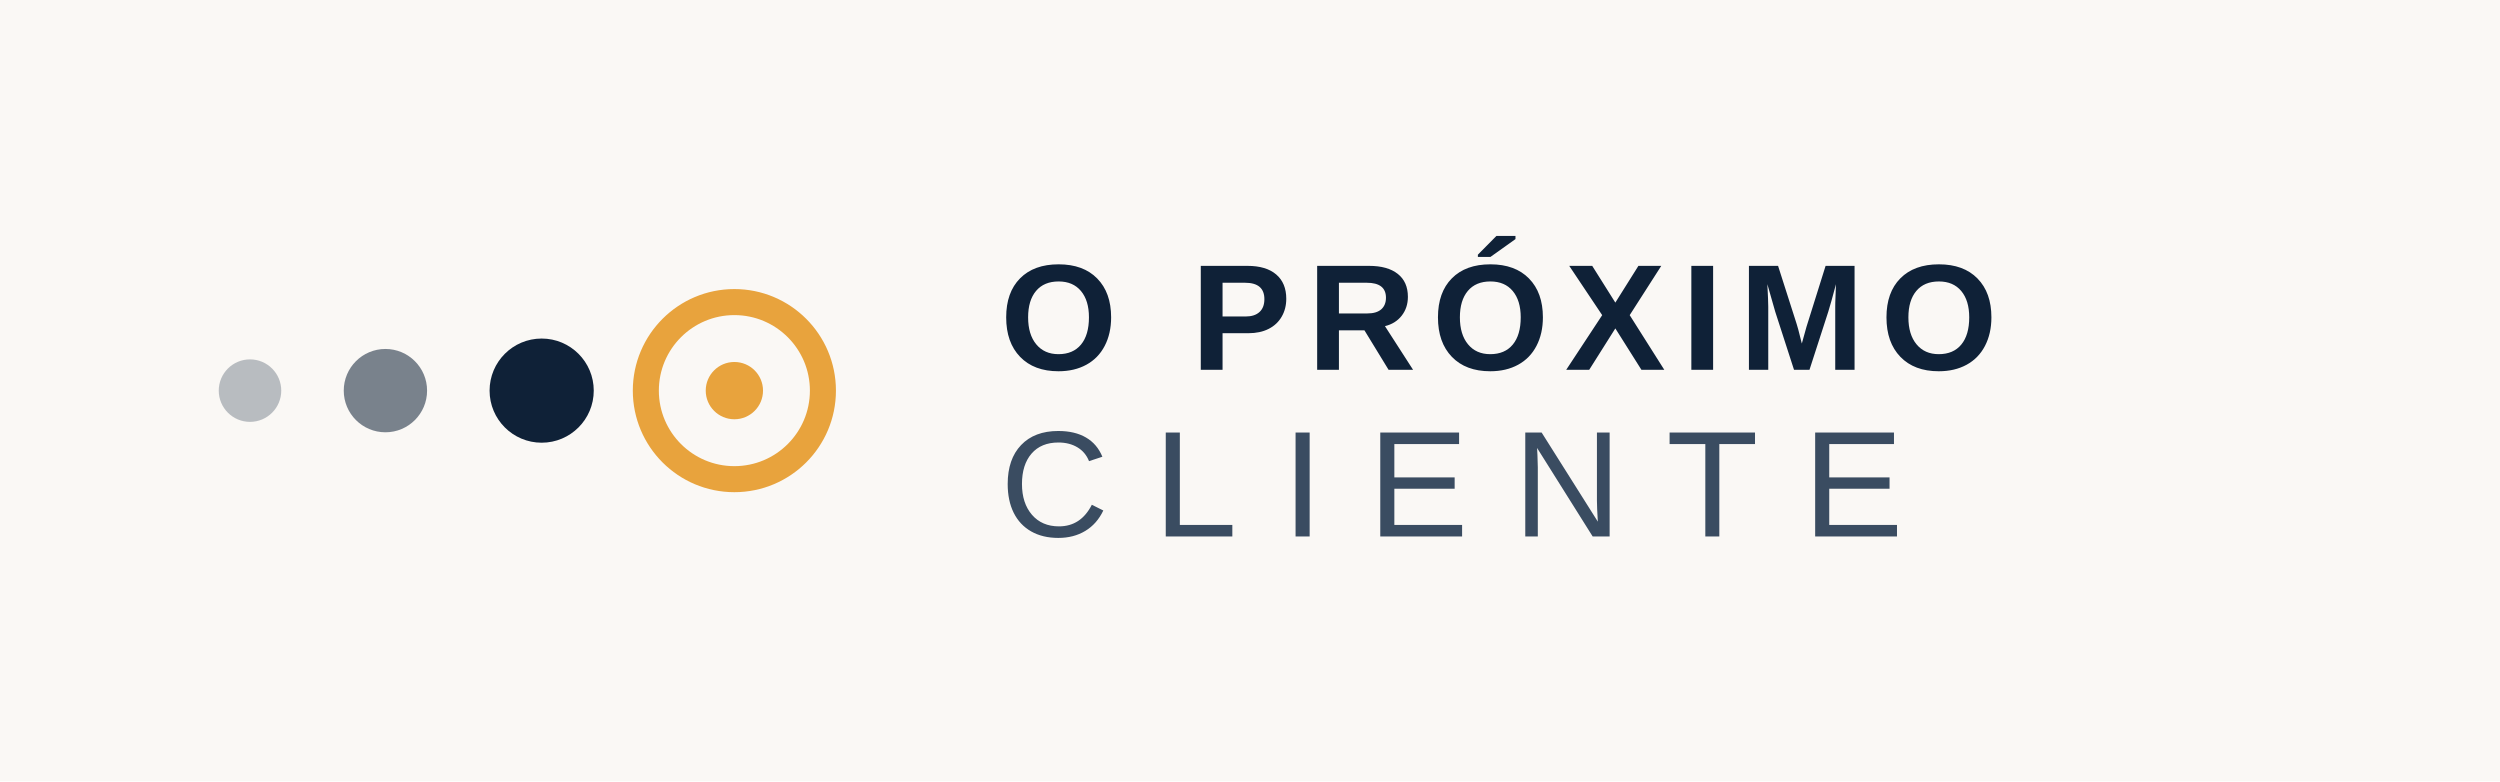
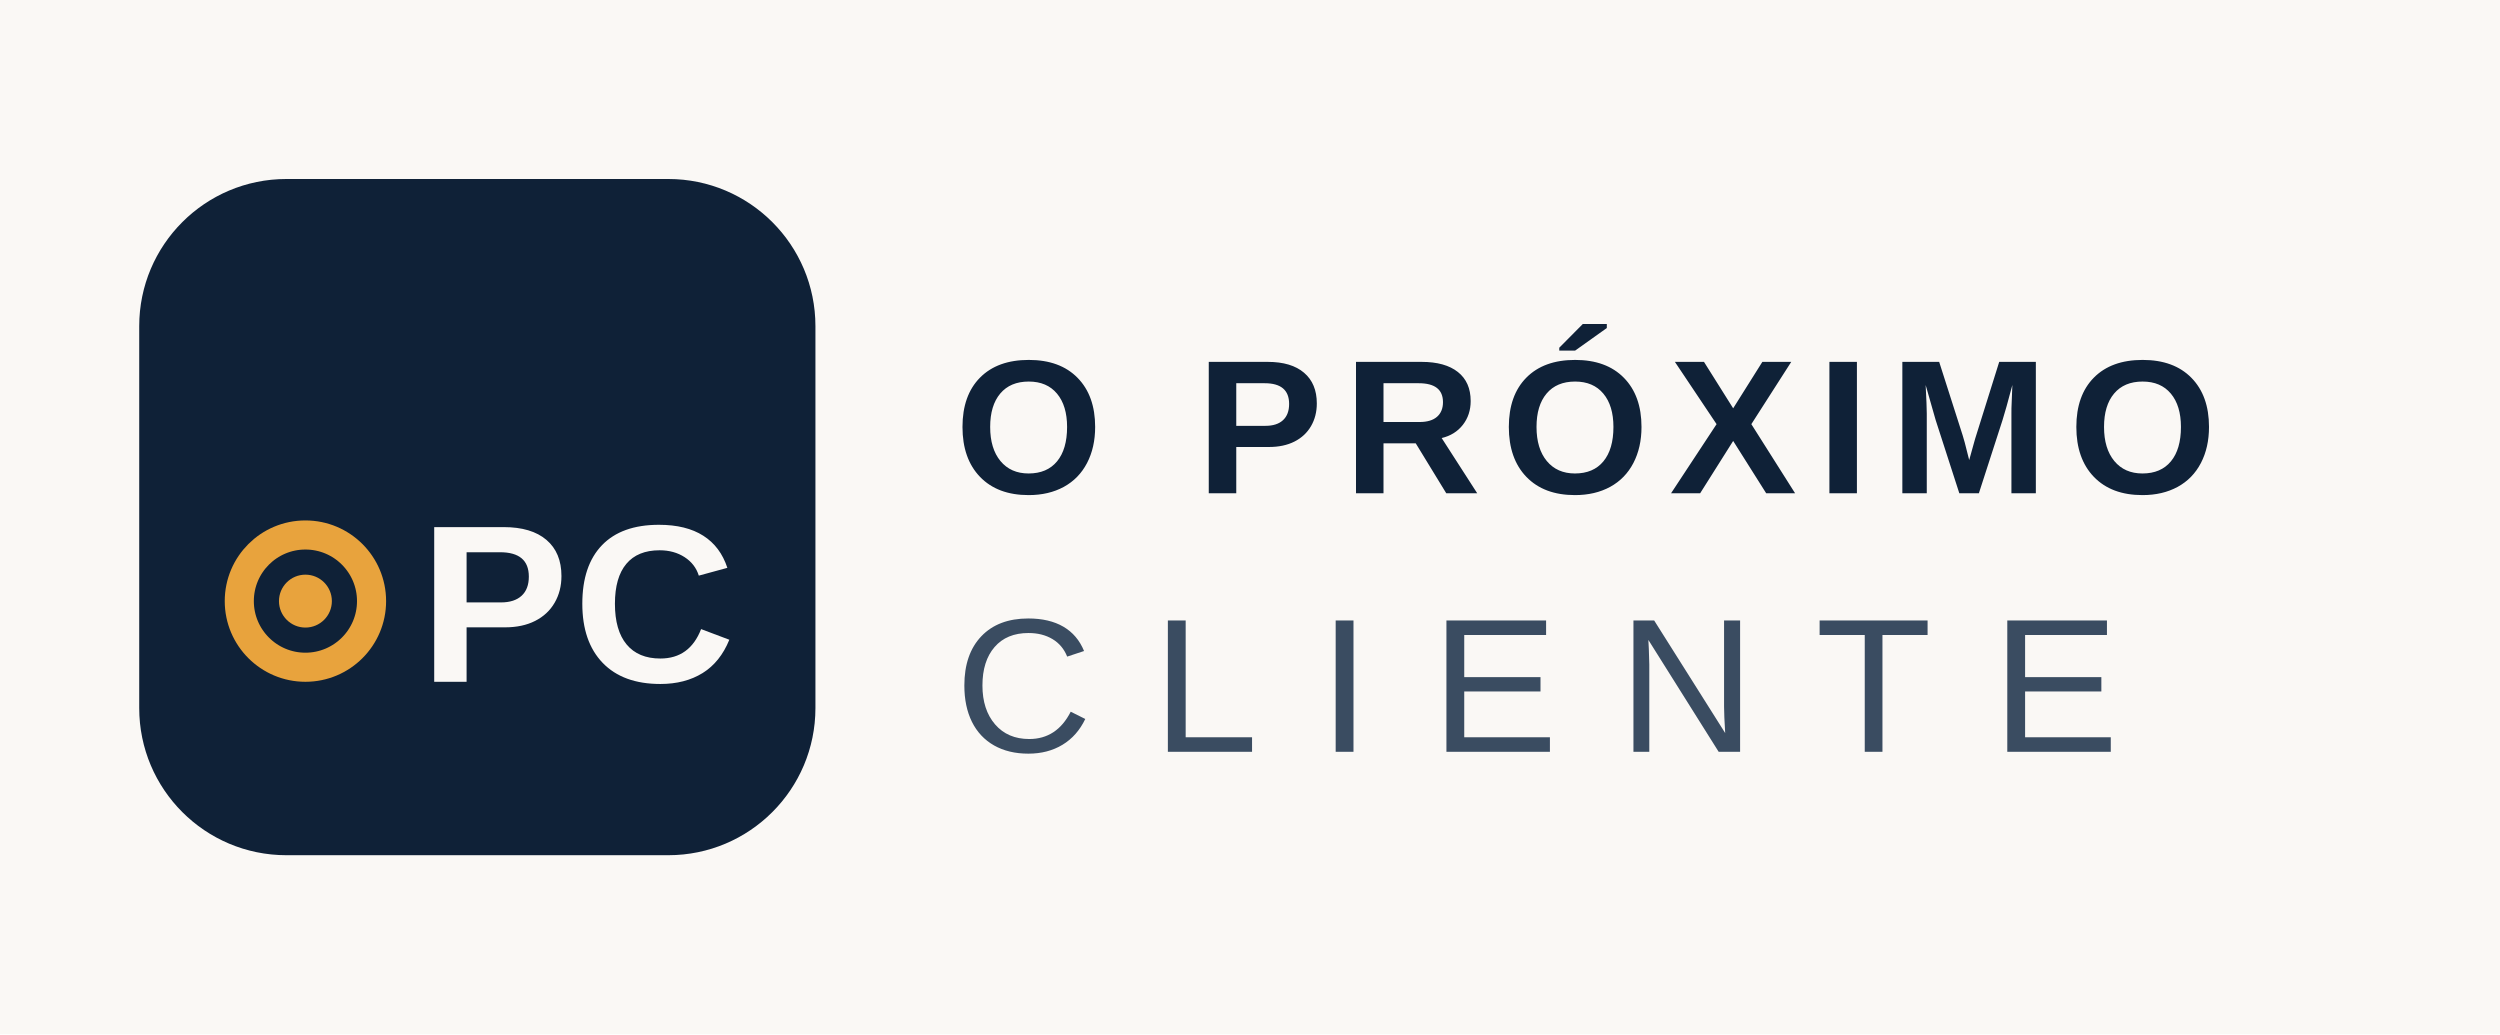
- <svg xmlns="http://www.w3.org/2000/svg" viewBox="0 0 960 300" width="960" height="300" role="img" aria-label="O Proximo Cliente">
-   <rect width="960" height="300" fill="#FAF8F5" />
-   <g transform="translate(96 150)">
-     <circle cx="0" cy="0" r="12" fill="#0F2137" opacity="0.28" />
-     <circle cx="52" cy="0" r="16" fill="#0F2137" opacity="0.55" />
-     <circle cx="112" cy="0" r="20" fill="#0F2137" />
-     <circle cx="186" cy="0" r="34" fill="none" stroke="#E8A33D" stroke-width="10" />
-     <circle cx="186" cy="0" r="11" fill="#E8A33D" />
+ <svg xmlns="http://www.w3.org/2000/svg" viewBox="0 0 1257 520" width="1257" height="520" role="img" aria-label="O Proximo Cliente">
+   <rect width="1257" height="520" fill="#FAF8F5" />
+   <g transform="translate(70 90)">
+     <rect width="340" height="340" rx="74" fill="#0F2137" />
+     <g transform="translate(43 42) scale(0.665)">
+       <circle cx="61" cy="256" r="50" fill="none" stroke="#E8A33D" stroke-width="22" />
+       <circle cx="61" cy="256" r="20" fill="#E8A33D" />
+       <text x="147" y="317" font-family="Montserrat, Poppins, 'Helvetica Neue', Arial, sans-serif" font-size="170" font-weight="700" letter-spacing="3" fill="#FAF8F5">PC</text>
+     </g>
  </g>
-   <g font-family="Montserrat, Poppins, 'Helvetica Neue', Arial, sans-serif" fill="#0F2137">
-     <text x="384" y="142" font-size="58" font-weight="700" letter-spacing="6">O PRÓXIMO</text>
-     <text x="384" y="206" font-size="58" font-weight="300" letter-spacing="17" fill="#3A4C61">CLIENTE</text>
+   <g font-family="Montserrat, Poppins, 'Helvetica Neue', Arial, sans-serif">
+     <text x="480" y="248" font-size="96" font-weight="700" letter-spacing="10" fill="#0F2137">O PRÓXIMO</text>
+     <text x="480" y="378" font-size="96" font-weight="300" letter-spacing="30" fill="#3A4C61">CLIENTE</text>
  </g>
</svg>
